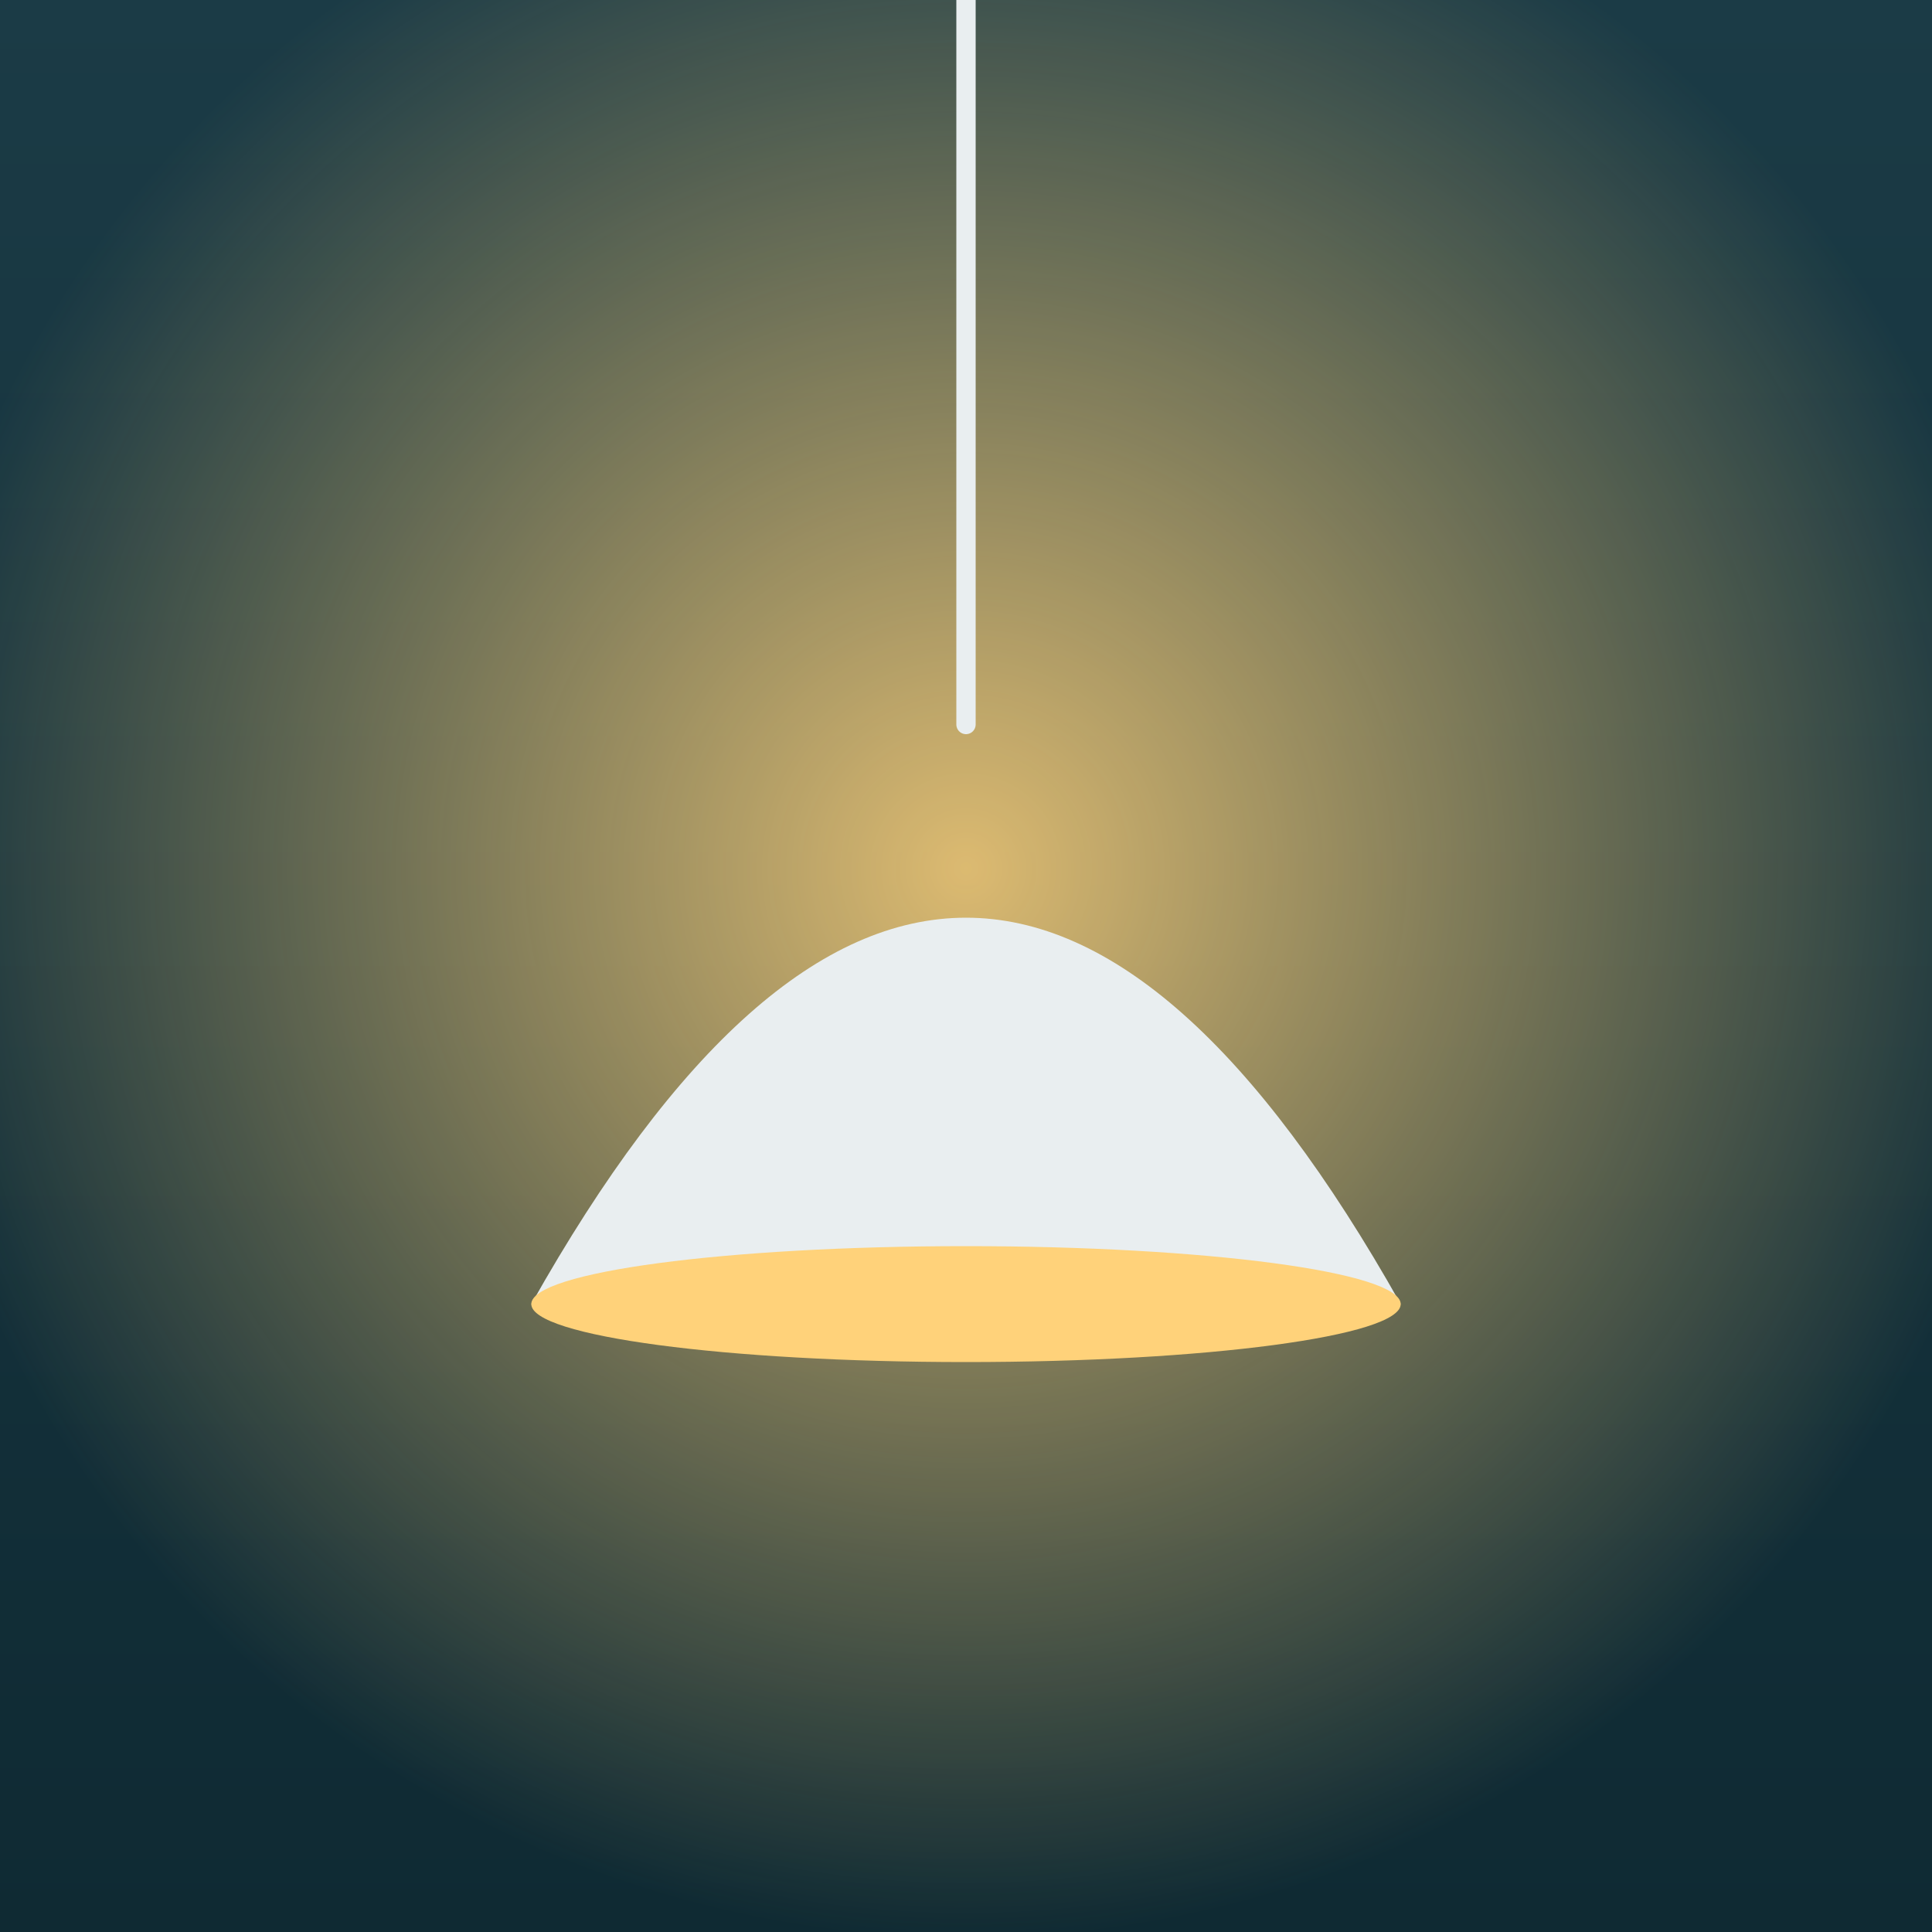
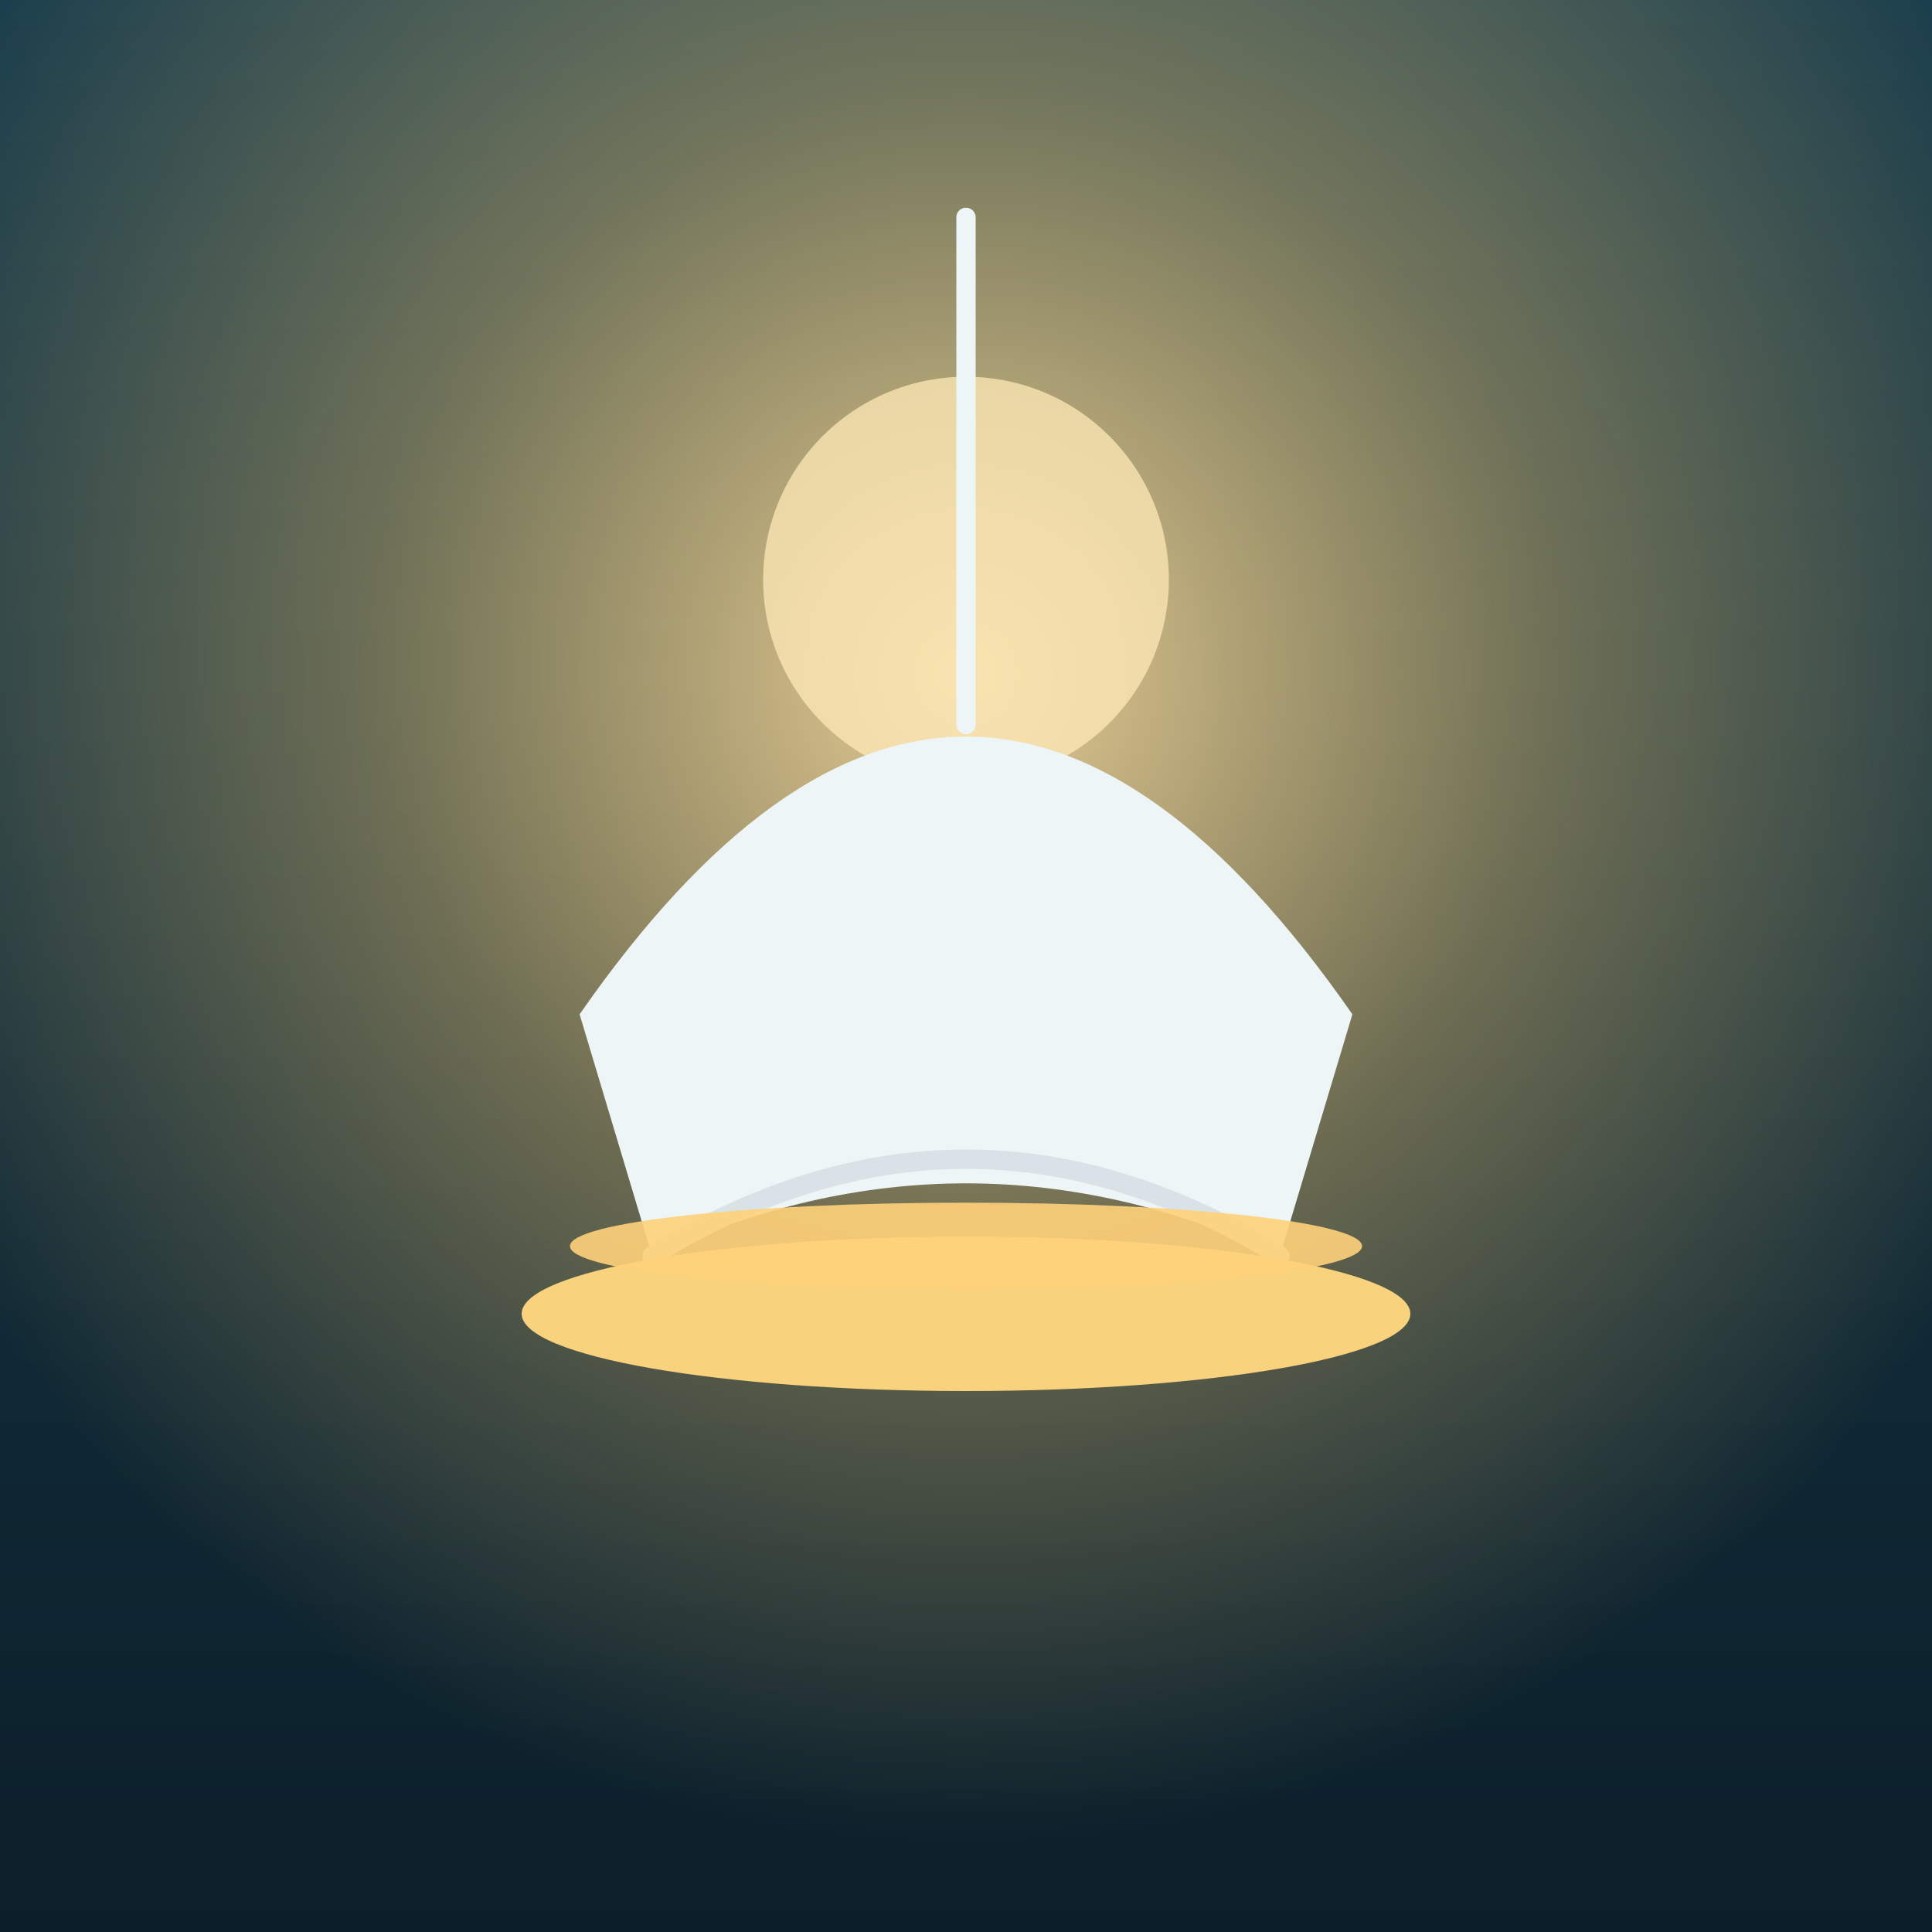
<svg xmlns="http://www.w3.org/2000/svg" viewBox="0 0 400 400">
  <defs>
-     <radialGradient id="g" cx="50%" cy="45%" r="55%">
-       <stop offset="0" stop-color="#ffd27a" stop-opacity=".85" />
+     <linearGradient id="bg" x1="0" y1="0" x2="0" y2="1">
+       <stop offset="0" stop-color="#1c3f4d" />
+       <stop offset="1" stop-color="#0b1f2a" />
+     </linearGradient>
+     <radialGradient id="glow" cx="50%" cy="35%" r="60%">
+       <stop offset="0" stop-color="#ffe0a3" stop-opacity="0.9" />
+       <stop offset="0.5" stop-color="#ffd27a" stop-opacity="0.38" />
      <stop offset="1" stop-color="#ffd27a" stop-opacity="0" />
    </radialGradient>
-     <linearGradient id="b" x1="0" y1="0" x2="0" y2="1">
-       <stop offset="0" stop-color="#1b3b46" />
-       <stop offset="1" stop-color="#0f2a33" />
-     </linearGradient>
  </defs>
-   <rect width="400" height="400" fill="url(#b)" />
-   <rect width="400" height="400" fill="url(#g)" />
-   <line x1="200" y1="0" x2="200" y2="150" stroke="#e9eef0" stroke-width="4" fill="none" stroke-linecap="round" />
-   <path d="M110 270 Q200 110 290 270 Z" fill="#e9eef0" />
-   <ellipse cx="200" cy="270" rx="90" ry="12" fill="#ffd27a" />
+   <rect width="400" height="400" fill="url(#bg)" />
+   <rect width="400" height="400" fill="url(#glow)" />
+   <circle cx="200" cy="120" r="42" fill="#ffe9b7" opacity="0.75" />
+   <line x1="200" y1="45" x2="200" y2="150" stroke="#edf5f7" stroke-width="4" stroke-linecap="round" />
+   <path d="M120 210 Q200 95 280 210 L265 260 Q200 230 135 260 Z" fill="#edf5f7" />
+   <path d="M135 260 Q200 220 265 260" fill="none" stroke="#d9e2e6" stroke-width="4" stroke-linecap="round" />
+   <ellipse cx="200" cy="272" rx="92" ry="16" fill="#f8d27d" />
+   <ellipse cx="200" cy="258" rx="82" ry="9" fill="#ffd27a" opacity="0.9" />
</svg>
